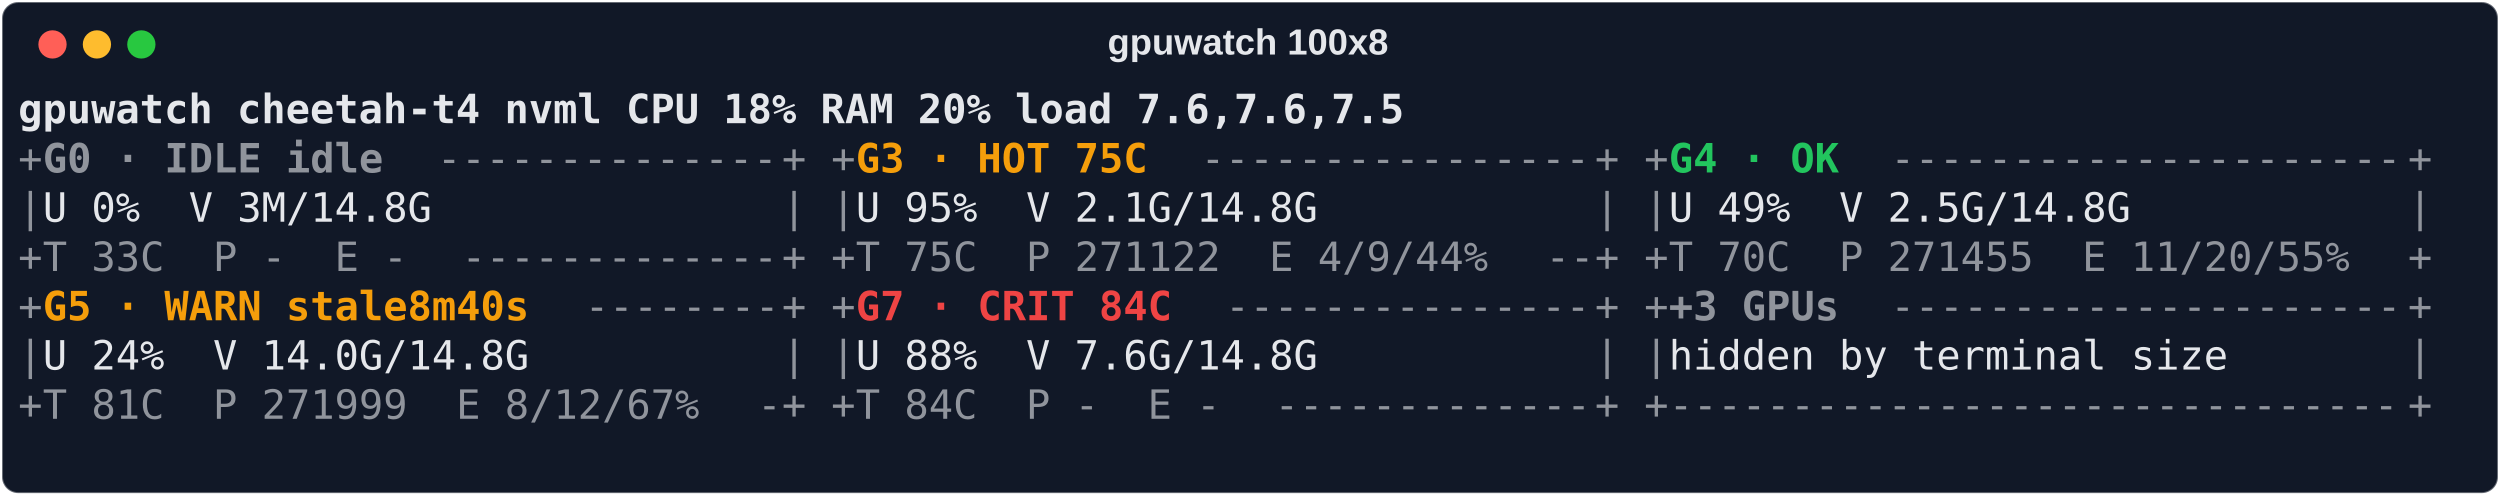
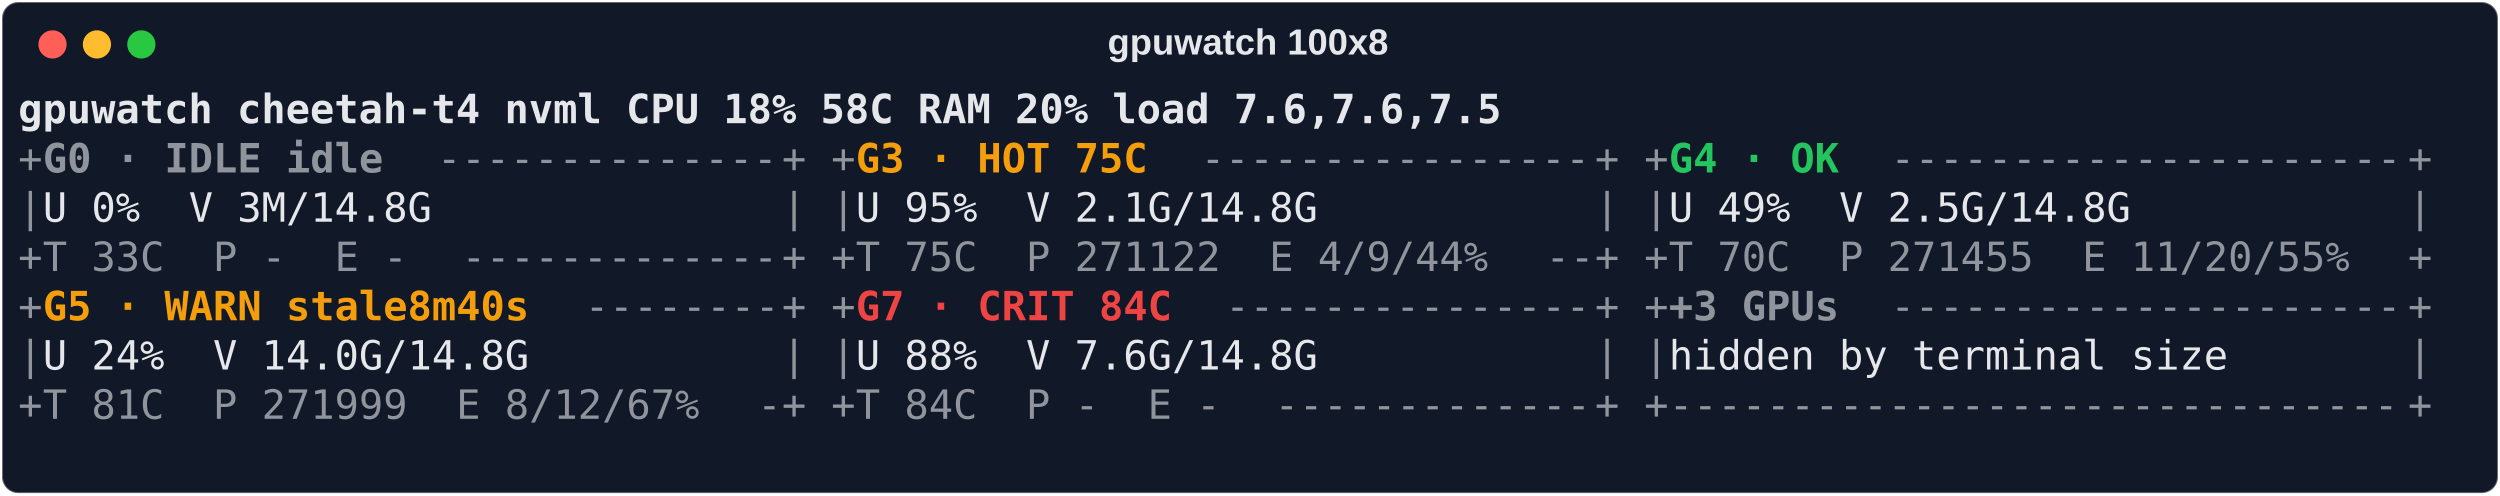
<svg xmlns="http://www.w3.org/2000/svg" class="rich-terminal" viewBox="0 0 1238 245.2">
  <style>

    @font-face {
        font-family: "Fira Code";
        src: local("FiraCode-Regular"),
                url("https://cdnjs.cloudflare.com/ajax/libs/firacode/6.2.0/woff2/FiraCode-Regular.woff2") format("woff2"),
                url("https://cdnjs.cloudflare.com/ajax/libs/firacode/6.2.0/woff/FiraCode-Regular.woff") format("woff");
        font-style: normal;
        font-weight: 400;
    }
    @font-face {
        font-family: "Fira Code";
        src: local("FiraCode-Bold"),
                url("https://cdnjs.cloudflare.com/ajax/libs/firacode/6.2.0/woff2/FiraCode-Bold.woff2") format("woff2"),
                url("https://cdnjs.cloudflare.com/ajax/libs/firacode/6.2.0/woff/FiraCode-Bold.woff") format("woff");
        font-style: bold;
        font-weight: 700;
    }

-     .terminal-1116588459-matrix {
+     .terminal-849332731-matrix {
        font-family: Fira Code, monospace;
        font-size: 20px;
        line-height: 24.4px;
        font-variant-east-asian: full-width;
    }

-     .terminal-1116588459-title {
+     .terminal-849332731-title {
        font-size: 18px;
        font-weight: bold;
        font-family: arial;
    }

-     .terminal-1116588459-r1 { fill: #e5e7eb;font-weight: bold }
- .terminal-1116588459-r2 { fill: #e5e7eb }
- .terminal-1116588459-r3 { fill: #90949c }
- .terminal-1116588459-r4 { fill: #90949c;font-weight: bold }
- .terminal-1116588459-r5 { fill: #f59e0b;font-weight: bold }
- .terminal-1116588459-r6 { fill: #22c55e;font-weight: bold }
- .terminal-1116588459-r7 { fill: #ef4444;font-weight: bold }
+     .terminal-849332731-r1 { fill: #e5e7eb;font-weight: bold }
+ .terminal-849332731-r2 { fill: #e5e7eb }
+ .terminal-849332731-r3 { fill: #90949c }
+ .terminal-849332731-r4 { fill: #90949c;font-weight: bold }
+ .terminal-849332731-r5 { fill: #f59e0b;font-weight: bold }
+ .terminal-849332731-r6 { fill: #22c55e;font-weight: bold }
+ .terminal-849332731-r7 { fill: #ef4444;font-weight: bold }
    </style>
  <defs>
-     <clipPath id="terminal-1116588459-clip-terminal">
+     <clipPath id="terminal-849332731-clip-terminal">
      <rect x="0" y="0" width="1219.0" height="194.2" />
    </clipPath>
-     <clipPath id="terminal-1116588459-line-0">
+     <clipPath id="terminal-849332731-line-0">
      <rect x="0" y="1.5" width="1220" height="24.65" />
    </clipPath>
-     <clipPath id="terminal-1116588459-line-1">
+     <clipPath id="terminal-849332731-line-1">
      <rect x="0" y="25.9" width="1220" height="24.65" />
    </clipPath>
-     <clipPath id="terminal-1116588459-line-2">
+     <clipPath id="terminal-849332731-line-2">
      <rect x="0" y="50.3" width="1220" height="24.65" />
    </clipPath>
-     <clipPath id="terminal-1116588459-line-3">
+     <clipPath id="terminal-849332731-line-3">
      <rect x="0" y="74.7" width="1220" height="24.65" />
    </clipPath>
-     <clipPath id="terminal-1116588459-line-4">
+     <clipPath id="terminal-849332731-line-4">
      <rect x="0" y="99.1" width="1220" height="24.65" />
    </clipPath>
-     <clipPath id="terminal-1116588459-line-5">
+     <clipPath id="terminal-849332731-line-5">
      <rect x="0" y="123.5" width="1220" height="24.65" />
    </clipPath>
-     <clipPath id="terminal-1116588459-line-6">
+     <clipPath id="terminal-849332731-line-6">
      <rect x="0" y="147.9" width="1220" height="24.65" />
    </clipPath>
  </defs>
  <rect fill="#111827" stroke="rgba(255,255,255,0.35)" stroke-width="1" x="1" y="1" width="1236" height="243.2" rx="8" />
-   <text class="terminal-1116588459-title" fill="#e5e7eb" text-anchor="middle" x="618" y="27">gpuwatch 100x8</text>
+   <text class="terminal-849332731-title" fill="#e5e7eb" text-anchor="middle" x="618" y="27">gpuwatch 100x8</text>
  <g transform="translate(26,22)">
    <circle cx="0" cy="0" r="7" fill="#ff5f57" />
    <circle cx="22" cy="0" r="7" fill="#febc2e" />
    <circle cx="44" cy="0" r="7" fill="#28c840" />
  </g>
-   <g transform="translate(9, 41)" clip-path="url(#terminal-1116588459-clip-terminal)">
-     <g class="terminal-1116588459-matrix">
-       <text class="terminal-1116588459-r1" x="0" y="20" textLength="1220" clip-path="url(#terminal-1116588459-line-0)">gpuwatch cheetah-t4 nvml CPU 18% RAM 20% load 7.6,7.6,7.5                                           </text>
-       <text class="terminal-1116588459-r2" x="1220" y="20" textLength="12.2" clip-path="url(#terminal-1116588459-line-0)">
+   <g transform="translate(9, 41)" clip-path="url(#terminal-849332731-clip-terminal)">
+     <g class="terminal-849332731-matrix">
+       <text class="terminal-849332731-r1" x="0" y="20" textLength="1220" clip-path="url(#terminal-849332731-line-0)">gpuwatch cheetah-t4 nvml CPU 18% 58C RAM 20% load 7.6,7.6,7.5                                       </text>
+       <text class="terminal-849332731-r2" x="1220" y="20" textLength="12.2" clip-path="url(#terminal-849332731-line-0)">
</text>
-       <text class="terminal-1116588459-r3" x="0" y="44.4" textLength="12.2" clip-path="url(#terminal-1116588459-line-1)">+</text>
-       <text class="terminal-1116588459-r4" x="12.2" y="44.4" textLength="195.2" clip-path="url(#terminal-1116588459-line-1)"> G0 · IDLE idle </text>
-       <text class="terminal-1116588459-r3" x="207.4" y="44.4" textLength="170.8" clip-path="url(#terminal-1116588459-line-1)">--------------</text>
-       <text class="terminal-1116588459-r3" x="378.2" y="44.4" textLength="12.2" clip-path="url(#terminal-1116588459-line-1)">+</text>
-       <text class="terminal-1116588459-r3" x="402.6" y="44.4" textLength="12.2" clip-path="url(#terminal-1116588459-line-1)">+</text>
-       <text class="terminal-1116588459-r5" x="414.8" y="44.4" textLength="170.8" clip-path="url(#terminal-1116588459-line-1)"> G3 · HOT 75C </text>
-       <text class="terminal-1116588459-r3" x="585.6" y="44.4" textLength="195.2" clip-path="url(#terminal-1116588459-line-1)">----------------</text>
-       <text class="terminal-1116588459-r3" x="780.8" y="44.4" textLength="12.2" clip-path="url(#terminal-1116588459-line-1)">+</text>
-       <text class="terminal-1116588459-r3" x="805.2" y="44.4" textLength="12.2" clip-path="url(#terminal-1116588459-line-1)">+</text>
-       <text class="terminal-1116588459-r6" x="817.4" y="44.4" textLength="109.8" clip-path="url(#terminal-1116588459-line-1)"> G4 · OK </text>
-       <text class="terminal-1116588459-r3" x="927.2" y="44.4" textLength="256.2" clip-path="url(#terminal-1116588459-line-1)">---------------------</text>
-       <text class="terminal-1116588459-r3" x="1183.4" y="44.4" textLength="12.2" clip-path="url(#terminal-1116588459-line-1)">+</text>
-       <text class="terminal-1116588459-r2" x="1220" y="44.4" textLength="12.2" clip-path="url(#terminal-1116588459-line-1)">
+       <text class="terminal-849332731-r3" x="0" y="44.4" textLength="12.2" clip-path="url(#terminal-849332731-line-1)">+</text>
+       <text class="terminal-849332731-r4" x="12.2" y="44.4" textLength="195.2" clip-path="url(#terminal-849332731-line-1)"> G0 · IDLE idle </text>
+       <text class="terminal-849332731-r3" x="207.4" y="44.4" textLength="170.8" clip-path="url(#terminal-849332731-line-1)">--------------</text>
+       <text class="terminal-849332731-r3" x="378.2" y="44.4" textLength="12.2" clip-path="url(#terminal-849332731-line-1)">+</text>
+       <text class="terminal-849332731-r3" x="402.6" y="44.4" textLength="12.2" clip-path="url(#terminal-849332731-line-1)">+</text>
+       <text class="terminal-849332731-r5" x="414.8" y="44.4" textLength="170.8" clip-path="url(#terminal-849332731-line-1)"> G3 · HOT 75C </text>
+       <text class="terminal-849332731-r3" x="585.6" y="44.4" textLength="195.2" clip-path="url(#terminal-849332731-line-1)">----------------</text>
+       <text class="terminal-849332731-r3" x="780.8" y="44.4" textLength="12.2" clip-path="url(#terminal-849332731-line-1)">+</text>
+       <text class="terminal-849332731-r3" x="805.2" y="44.4" textLength="12.2" clip-path="url(#terminal-849332731-line-1)">+</text>
+       <text class="terminal-849332731-r6" x="817.4" y="44.4" textLength="109.8" clip-path="url(#terminal-849332731-line-1)"> G4 · OK </text>
+       <text class="terminal-849332731-r3" x="927.2" y="44.4" textLength="256.2" clip-path="url(#terminal-849332731-line-1)">---------------------</text>
+       <text class="terminal-849332731-r3" x="1183.4" y="44.4" textLength="12.2" clip-path="url(#terminal-849332731-line-1)">+</text>
+       <text class="terminal-849332731-r2" x="1220" y="44.4" textLength="12.2" clip-path="url(#terminal-849332731-line-1)">
</text>
-       <text class="terminal-1116588459-r3" x="0" y="68.8" textLength="12.2" clip-path="url(#terminal-1116588459-line-2)">|</text>
-       <text class="terminal-1116588459-r2" x="12.2" y="68.8" textLength="366" clip-path="url(#terminal-1116588459-line-2)">U 0%  V 3M/14.8G              </text>
-       <text class="terminal-1116588459-r3" x="378.2" y="68.8" textLength="12.2" clip-path="url(#terminal-1116588459-line-2)">|</text>
-       <text class="terminal-1116588459-r3" x="402.6" y="68.8" textLength="12.2" clip-path="url(#terminal-1116588459-line-2)">|</text>
-       <text class="terminal-1116588459-r2" x="414.8" y="68.8" textLength="366" clip-path="url(#terminal-1116588459-line-2)">U 95%  V 2.1G/14.8G           </text>
-       <text class="terminal-1116588459-r3" x="780.8" y="68.8" textLength="12.2" clip-path="url(#terminal-1116588459-line-2)">|</text>
-       <text class="terminal-1116588459-r3" x="805.2" y="68.8" textLength="12.2" clip-path="url(#terminal-1116588459-line-2)">|</text>
-       <text class="terminal-1116588459-r2" x="817.4" y="68.8" textLength="366" clip-path="url(#terminal-1116588459-line-2)">U 49%  V 2.5G/14.8G           </text>
-       <text class="terminal-1116588459-r3" x="1183.4" y="68.8" textLength="12.2" clip-path="url(#terminal-1116588459-line-2)">|</text>
-       <text class="terminal-1116588459-r2" x="1220" y="68.8" textLength="12.2" clip-path="url(#terminal-1116588459-line-2)">
+       <text class="terminal-849332731-r3" x="0" y="68.8" textLength="12.2" clip-path="url(#terminal-849332731-line-2)">|</text>
+       <text class="terminal-849332731-r2" x="12.2" y="68.8" textLength="366" clip-path="url(#terminal-849332731-line-2)">U 0%  V 3M/14.8G              </text>
+       <text class="terminal-849332731-r3" x="378.2" y="68.8" textLength="12.2" clip-path="url(#terminal-849332731-line-2)">|</text>
+       <text class="terminal-849332731-r3" x="402.6" y="68.8" textLength="12.2" clip-path="url(#terminal-849332731-line-2)">|</text>
+       <text class="terminal-849332731-r2" x="414.8" y="68.8" textLength="366" clip-path="url(#terminal-849332731-line-2)">U 95%  V 2.1G/14.8G           </text>
+       <text class="terminal-849332731-r3" x="780.8" y="68.8" textLength="12.2" clip-path="url(#terminal-849332731-line-2)">|</text>
+       <text class="terminal-849332731-r3" x="805.2" y="68.8" textLength="12.2" clip-path="url(#terminal-849332731-line-2)">|</text>
+       <text class="terminal-849332731-r2" x="817.4" y="68.8" textLength="366" clip-path="url(#terminal-849332731-line-2)">U 49%  V 2.5G/14.8G           </text>
+       <text class="terminal-849332731-r3" x="1183.4" y="68.8" textLength="12.2" clip-path="url(#terminal-849332731-line-2)">|</text>
+       <text class="terminal-849332731-r2" x="1220" y="68.8" textLength="12.2" clip-path="url(#terminal-849332731-line-2)">
</text>
-       <text class="terminal-1116588459-r3" x="0" y="93.2" textLength="12.2" clip-path="url(#terminal-1116588459-line-3)">+</text>
-       <text class="terminal-1116588459-r3" x="12.2" y="93.2" textLength="207.4" clip-path="url(#terminal-1116588459-line-3)"> T 33C  P -  E - </text>
-       <text class="terminal-1116588459-r3" x="219.6" y="93.2" textLength="158.6" clip-path="url(#terminal-1116588459-line-3)">-------------</text>
-       <text class="terminal-1116588459-r3" x="378.2" y="93.2" textLength="12.2" clip-path="url(#terminal-1116588459-line-3)">+</text>
-       <text class="terminal-1116588459-r3" x="402.6" y="93.2" textLength="12.2" clip-path="url(#terminal-1116588459-line-3)">+</text>
-       <text class="terminal-1116588459-r3" x="414.8" y="93.2" textLength="341.6" clip-path="url(#terminal-1116588459-line-3)"> T 75C  P 271122  E 4/9/44% </text>
-       <text class="terminal-1116588459-r3" x="756.4" y="93.2" textLength="24.4" clip-path="url(#terminal-1116588459-line-3)">--</text>
-       <text class="terminal-1116588459-r3" x="780.8" y="93.2" textLength="12.2" clip-path="url(#terminal-1116588459-line-3)">+</text>
-       <text class="terminal-1116588459-r3" x="805.2" y="93.2" textLength="12.2" clip-path="url(#terminal-1116588459-line-3)">+</text>
-       <text class="terminal-1116588459-r3" x="817.4" y="93.2" textLength="366" clip-path="url(#terminal-1116588459-line-3)"> T 70C  P 271455  E 11/20/55% </text>
-       <text class="terminal-1116588459-r3" x="1183.4" y="93.2" textLength="12.2" clip-path="url(#terminal-1116588459-line-3)">+</text>
-       <text class="terminal-1116588459-r2" x="1220" y="93.2" textLength="12.2" clip-path="url(#terminal-1116588459-line-3)">
+       <text class="terminal-849332731-r3" x="0" y="93.2" textLength="12.2" clip-path="url(#terminal-849332731-line-3)">+</text>
+       <text class="terminal-849332731-r3" x="12.2" y="93.2" textLength="207.4" clip-path="url(#terminal-849332731-line-3)"> T 33C  P -  E - </text>
+       <text class="terminal-849332731-r3" x="219.6" y="93.2" textLength="158.6" clip-path="url(#terminal-849332731-line-3)">-------------</text>
+       <text class="terminal-849332731-r3" x="378.2" y="93.2" textLength="12.2" clip-path="url(#terminal-849332731-line-3)">+</text>
+       <text class="terminal-849332731-r3" x="402.6" y="93.2" textLength="12.2" clip-path="url(#terminal-849332731-line-3)">+</text>
+       <text class="terminal-849332731-r3" x="414.8" y="93.2" textLength="341.6" clip-path="url(#terminal-849332731-line-3)"> T 75C  P 271122  E 4/9/44% </text>
+       <text class="terminal-849332731-r3" x="756.4" y="93.2" textLength="24.4" clip-path="url(#terminal-849332731-line-3)">--</text>
+       <text class="terminal-849332731-r3" x="780.8" y="93.2" textLength="12.2" clip-path="url(#terminal-849332731-line-3)">+</text>
+       <text class="terminal-849332731-r3" x="805.2" y="93.2" textLength="12.2" clip-path="url(#terminal-849332731-line-3)">+</text>
+       <text class="terminal-849332731-r3" x="817.4" y="93.2" textLength="366" clip-path="url(#terminal-849332731-line-3)"> T 70C  P 271455  E 11/20/55% </text>
+       <text class="terminal-849332731-r3" x="1183.4" y="93.2" textLength="12.2" clip-path="url(#terminal-849332731-line-3)">+</text>
+       <text class="terminal-849332731-r2" x="1220" y="93.2" textLength="12.2" clip-path="url(#terminal-849332731-line-3)">
</text>
-       <text class="terminal-1116588459-r3" x="0" y="117.6" textLength="12.2" clip-path="url(#terminal-1116588459-line-4)">+</text>
-       <text class="terminal-1116588459-r5" x="12.2" y="117.6" textLength="268.4" clip-path="url(#terminal-1116588459-line-4)"> G5 · WARN stale8m40s </text>
-       <text class="terminal-1116588459-r3" x="280.6" y="117.6" textLength="97.6" clip-path="url(#terminal-1116588459-line-4)">--------</text>
-       <text class="terminal-1116588459-r3" x="378.2" y="117.6" textLength="12.2" clip-path="url(#terminal-1116588459-line-4)">+</text>
-       <text class="terminal-1116588459-r3" x="402.6" y="117.6" textLength="12.2" clip-path="url(#terminal-1116588459-line-4)">+</text>
-       <text class="terminal-1116588459-r7" x="414.8" y="117.6" textLength="183" clip-path="url(#terminal-1116588459-line-4)"> G7 · CRIT 84C </text>
-       <text class="terminal-1116588459-r3" x="597.8" y="117.6" textLength="183" clip-path="url(#terminal-1116588459-line-4)">---------------</text>
-       <text class="terminal-1116588459-r3" x="780.8" y="117.6" textLength="12.2" clip-path="url(#terminal-1116588459-line-4)">+</text>
-       <text class="terminal-1116588459-r3" x="805.2" y="117.6" textLength="12.2" clip-path="url(#terminal-1116588459-line-4)">+</text>
-       <text class="terminal-1116588459-r4" x="817.4" y="117.6" textLength="109.8" clip-path="url(#terminal-1116588459-line-4)"> +3 GPUs </text>
-       <text class="terminal-1116588459-r3" x="927.2" y="117.6" textLength="256.2" clip-path="url(#terminal-1116588459-line-4)">---------------------</text>
-       <text class="terminal-1116588459-r3" x="1183.4" y="117.6" textLength="12.2" clip-path="url(#terminal-1116588459-line-4)">+</text>
-       <text class="terminal-1116588459-r2" x="1220" y="117.6" textLength="12.2" clip-path="url(#terminal-1116588459-line-4)">
+       <text class="terminal-849332731-r3" x="0" y="117.6" textLength="12.2" clip-path="url(#terminal-849332731-line-4)">+</text>
+       <text class="terminal-849332731-r5" x="12.2" y="117.6" textLength="268.4" clip-path="url(#terminal-849332731-line-4)"> G5 · WARN stale8m40s </text>
+       <text class="terminal-849332731-r3" x="280.6" y="117.6" textLength="97.6" clip-path="url(#terminal-849332731-line-4)">--------</text>
+       <text class="terminal-849332731-r3" x="378.2" y="117.6" textLength="12.2" clip-path="url(#terminal-849332731-line-4)">+</text>
+       <text class="terminal-849332731-r3" x="402.6" y="117.6" textLength="12.2" clip-path="url(#terminal-849332731-line-4)">+</text>
+       <text class="terminal-849332731-r7" x="414.8" y="117.6" textLength="183" clip-path="url(#terminal-849332731-line-4)"> G7 · CRIT 84C </text>
+       <text class="terminal-849332731-r3" x="597.8" y="117.6" textLength="183" clip-path="url(#terminal-849332731-line-4)">---------------</text>
+       <text class="terminal-849332731-r3" x="780.8" y="117.6" textLength="12.2" clip-path="url(#terminal-849332731-line-4)">+</text>
+       <text class="terminal-849332731-r3" x="805.2" y="117.6" textLength="12.2" clip-path="url(#terminal-849332731-line-4)">+</text>
+       <text class="terminal-849332731-r4" x="817.4" y="117.6" textLength="109.8" clip-path="url(#terminal-849332731-line-4)"> +3 GPUs </text>
+       <text class="terminal-849332731-r3" x="927.2" y="117.6" textLength="256.2" clip-path="url(#terminal-849332731-line-4)">---------------------</text>
+       <text class="terminal-849332731-r3" x="1183.4" y="117.6" textLength="12.2" clip-path="url(#terminal-849332731-line-4)">+</text>
+       <text class="terminal-849332731-r2" x="1220" y="117.6" textLength="12.2" clip-path="url(#terminal-849332731-line-4)">
</text>
-       <text class="terminal-1116588459-r3" x="0" y="142" textLength="12.2" clip-path="url(#terminal-1116588459-line-5)">|</text>
-       <text class="terminal-1116588459-r2" x="12.2" y="142" textLength="366" clip-path="url(#terminal-1116588459-line-5)">U 24%  V 14.0G/14.8G          </text>
-       <text class="terminal-1116588459-r3" x="378.2" y="142" textLength="12.2" clip-path="url(#terminal-1116588459-line-5)">|</text>
-       <text class="terminal-1116588459-r3" x="402.6" y="142" textLength="12.2" clip-path="url(#terminal-1116588459-line-5)">|</text>
-       <text class="terminal-1116588459-r2" x="414.8" y="142" textLength="366" clip-path="url(#terminal-1116588459-line-5)">U 88%  V 7.6G/14.8G           </text>
-       <text class="terminal-1116588459-r3" x="780.8" y="142" textLength="12.2" clip-path="url(#terminal-1116588459-line-5)">|</text>
-       <text class="terminal-1116588459-r3" x="805.2" y="142" textLength="12.2" clip-path="url(#terminal-1116588459-line-5)">|</text>
-       <text class="terminal-1116588459-r2" x="817.4" y="142" textLength="366" clip-path="url(#terminal-1116588459-line-5)">hidden by terminal size       </text>
-       <text class="terminal-1116588459-r3" x="1183.4" y="142" textLength="12.2" clip-path="url(#terminal-1116588459-line-5)">|</text>
-       <text class="terminal-1116588459-r2" x="1220" y="142" textLength="12.2" clip-path="url(#terminal-1116588459-line-5)">
+       <text class="terminal-849332731-r3" x="0" y="142" textLength="12.2" clip-path="url(#terminal-849332731-line-5)">|</text>
+       <text class="terminal-849332731-r2" x="12.2" y="142" textLength="366" clip-path="url(#terminal-849332731-line-5)">U 24%  V 14.0G/14.8G          </text>
+       <text class="terminal-849332731-r3" x="378.2" y="142" textLength="12.2" clip-path="url(#terminal-849332731-line-5)">|</text>
+       <text class="terminal-849332731-r3" x="402.6" y="142" textLength="12.2" clip-path="url(#terminal-849332731-line-5)">|</text>
+       <text class="terminal-849332731-r2" x="414.8" y="142" textLength="366" clip-path="url(#terminal-849332731-line-5)">U 88%  V 7.6G/14.8G           </text>
+       <text class="terminal-849332731-r3" x="780.8" y="142" textLength="12.2" clip-path="url(#terminal-849332731-line-5)">|</text>
+       <text class="terminal-849332731-r3" x="805.2" y="142" textLength="12.2" clip-path="url(#terminal-849332731-line-5)">|</text>
+       <text class="terminal-849332731-r2" x="817.4" y="142" textLength="366" clip-path="url(#terminal-849332731-line-5)">hidden by terminal size       </text>
+       <text class="terminal-849332731-r3" x="1183.4" y="142" textLength="12.2" clip-path="url(#terminal-849332731-line-5)">|</text>
+       <text class="terminal-849332731-r2" x="1220" y="142" textLength="12.2" clip-path="url(#terminal-849332731-line-5)">
</text>
-       <text class="terminal-1116588459-r3" x="0" y="166.4" textLength="12.2" clip-path="url(#terminal-1116588459-line-6)">+</text>
-       <text class="terminal-1116588459-r3" x="12.2" y="166.4" textLength="353.8" clip-path="url(#terminal-1116588459-line-6)"> T 81C  P 271999  E 8/12/67% </text>
-       <text class="terminal-1116588459-r3" x="366" y="166.4" textLength="12.2" clip-path="url(#terminal-1116588459-line-6)">-</text>
-       <text class="terminal-1116588459-r3" x="378.2" y="166.4" textLength="12.2" clip-path="url(#terminal-1116588459-line-6)">+</text>
-       <text class="terminal-1116588459-r3" x="402.6" y="166.4" textLength="12.2" clip-path="url(#terminal-1116588459-line-6)">+</text>
-       <text class="terminal-1116588459-r3" x="414.8" y="166.4" textLength="207.4" clip-path="url(#terminal-1116588459-line-6)"> T 84C  P -  E - </text>
-       <text class="terminal-1116588459-r3" x="622.2" y="166.4" textLength="158.6" clip-path="url(#terminal-1116588459-line-6)">-------------</text>
-       <text class="terminal-1116588459-r3" x="780.8" y="166.4" textLength="12.2" clip-path="url(#terminal-1116588459-line-6)">+</text>
-       <text class="terminal-1116588459-r3" x="805.2" y="166.4" textLength="12.2" clip-path="url(#terminal-1116588459-line-6)">+</text>
-       <text class="terminal-1116588459-r3" x="817.4" y="166.4" textLength="366" clip-path="url(#terminal-1116588459-line-6)">------------------------------</text>
-       <text class="terminal-1116588459-r3" x="1183.4" y="166.4" textLength="12.2" clip-path="url(#terminal-1116588459-line-6)">+</text>
-       <text class="terminal-1116588459-r2" x="1220" y="166.4" textLength="12.2" clip-path="url(#terminal-1116588459-line-6)">
+       <text class="terminal-849332731-r3" x="0" y="166.4" textLength="12.2" clip-path="url(#terminal-849332731-line-6)">+</text>
+       <text class="terminal-849332731-r3" x="12.2" y="166.4" textLength="353.8" clip-path="url(#terminal-849332731-line-6)"> T 81C  P 271999  E 8/12/67% </text>
+       <text class="terminal-849332731-r3" x="366" y="166.4" textLength="12.2" clip-path="url(#terminal-849332731-line-6)">-</text>
+       <text class="terminal-849332731-r3" x="378.2" y="166.4" textLength="12.2" clip-path="url(#terminal-849332731-line-6)">+</text>
+       <text class="terminal-849332731-r3" x="402.6" y="166.4" textLength="12.2" clip-path="url(#terminal-849332731-line-6)">+</text>
+       <text class="terminal-849332731-r3" x="414.8" y="166.4" textLength="207.4" clip-path="url(#terminal-849332731-line-6)"> T 84C  P -  E - </text>
+       <text class="terminal-849332731-r3" x="622.2" y="166.4" textLength="158.6" clip-path="url(#terminal-849332731-line-6)">-------------</text>
+       <text class="terminal-849332731-r3" x="780.8" y="166.4" textLength="12.2" clip-path="url(#terminal-849332731-line-6)">+</text>
+       <text class="terminal-849332731-r3" x="805.2" y="166.4" textLength="12.2" clip-path="url(#terminal-849332731-line-6)">+</text>
+       <text class="terminal-849332731-r3" x="817.4" y="166.4" textLength="366" clip-path="url(#terminal-849332731-line-6)">------------------------------</text>
+       <text class="terminal-849332731-r3" x="1183.4" y="166.4" textLength="12.2" clip-path="url(#terminal-849332731-line-6)">+</text>
+       <text class="terminal-849332731-r2" x="1220" y="166.4" textLength="12.2" clip-path="url(#terminal-849332731-line-6)">
</text>
-       <text class="terminal-1116588459-r2" x="1220" y="190.8" textLength="12.2" clip-path="url(#terminal-1116588459-line-7)">
+       <text class="terminal-849332731-r2" x="1220" y="190.8" textLength="12.2" clip-path="url(#terminal-849332731-line-7)">
</text>
    </g>
  </g>
</svg>
